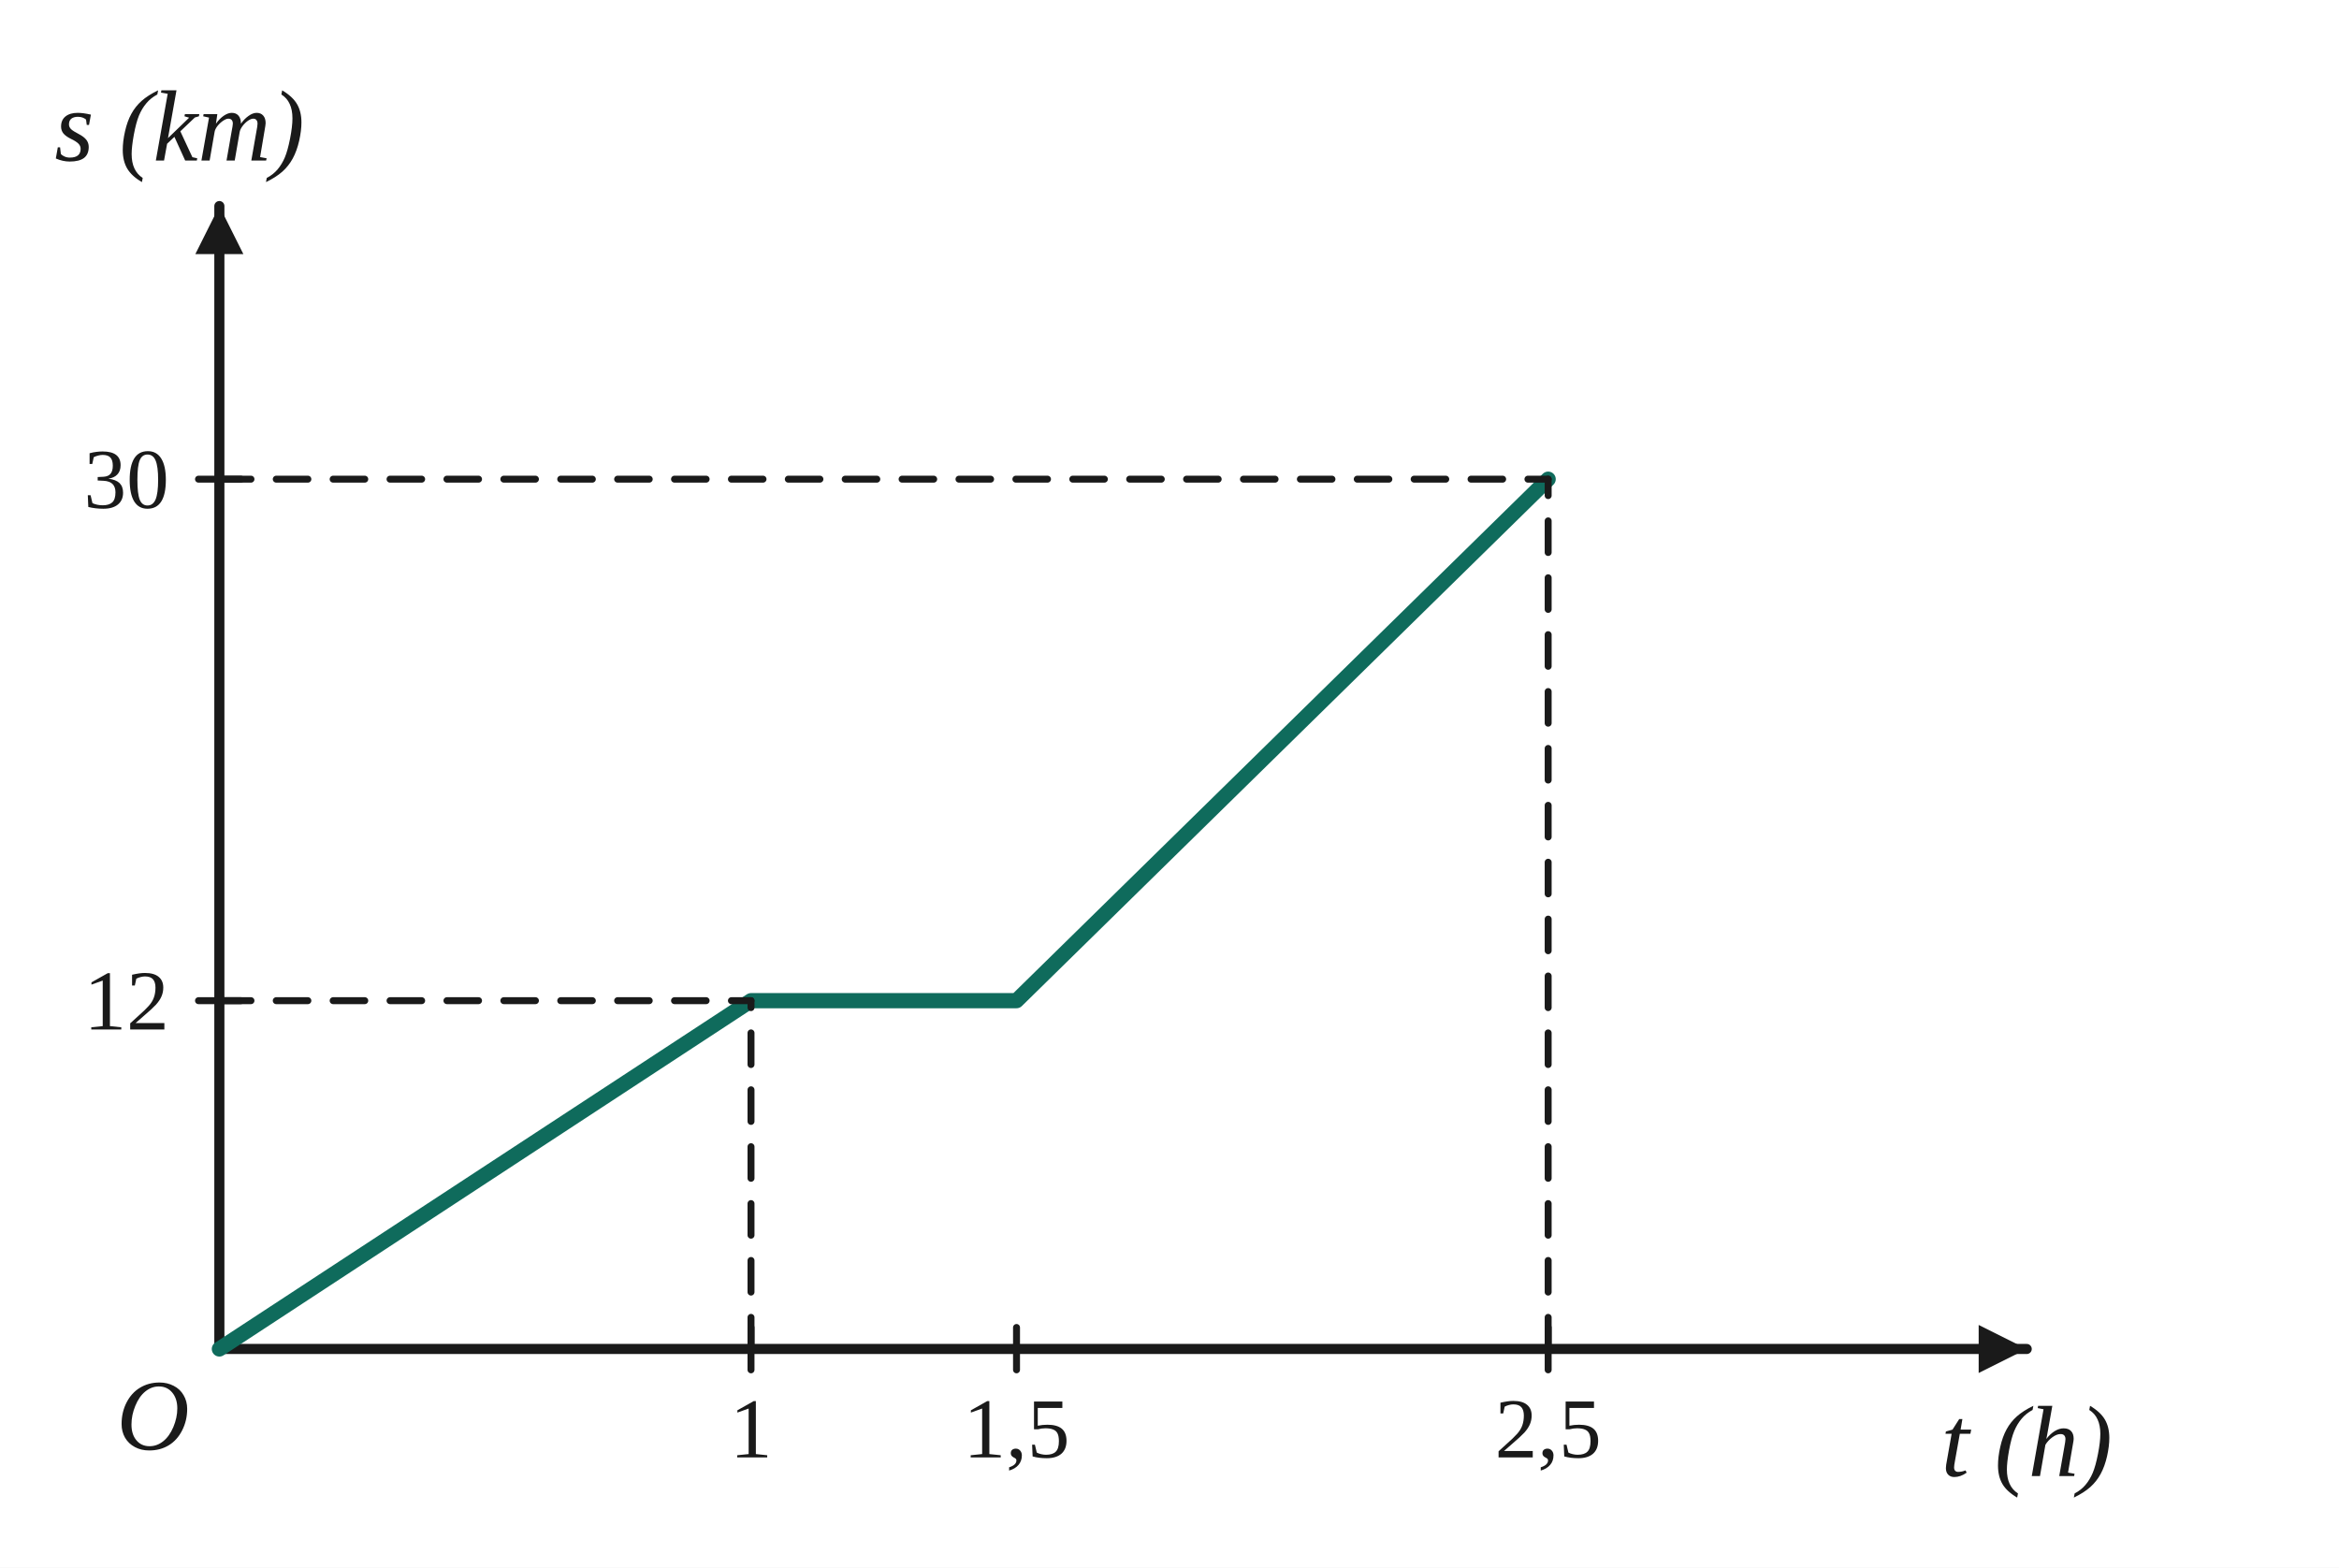
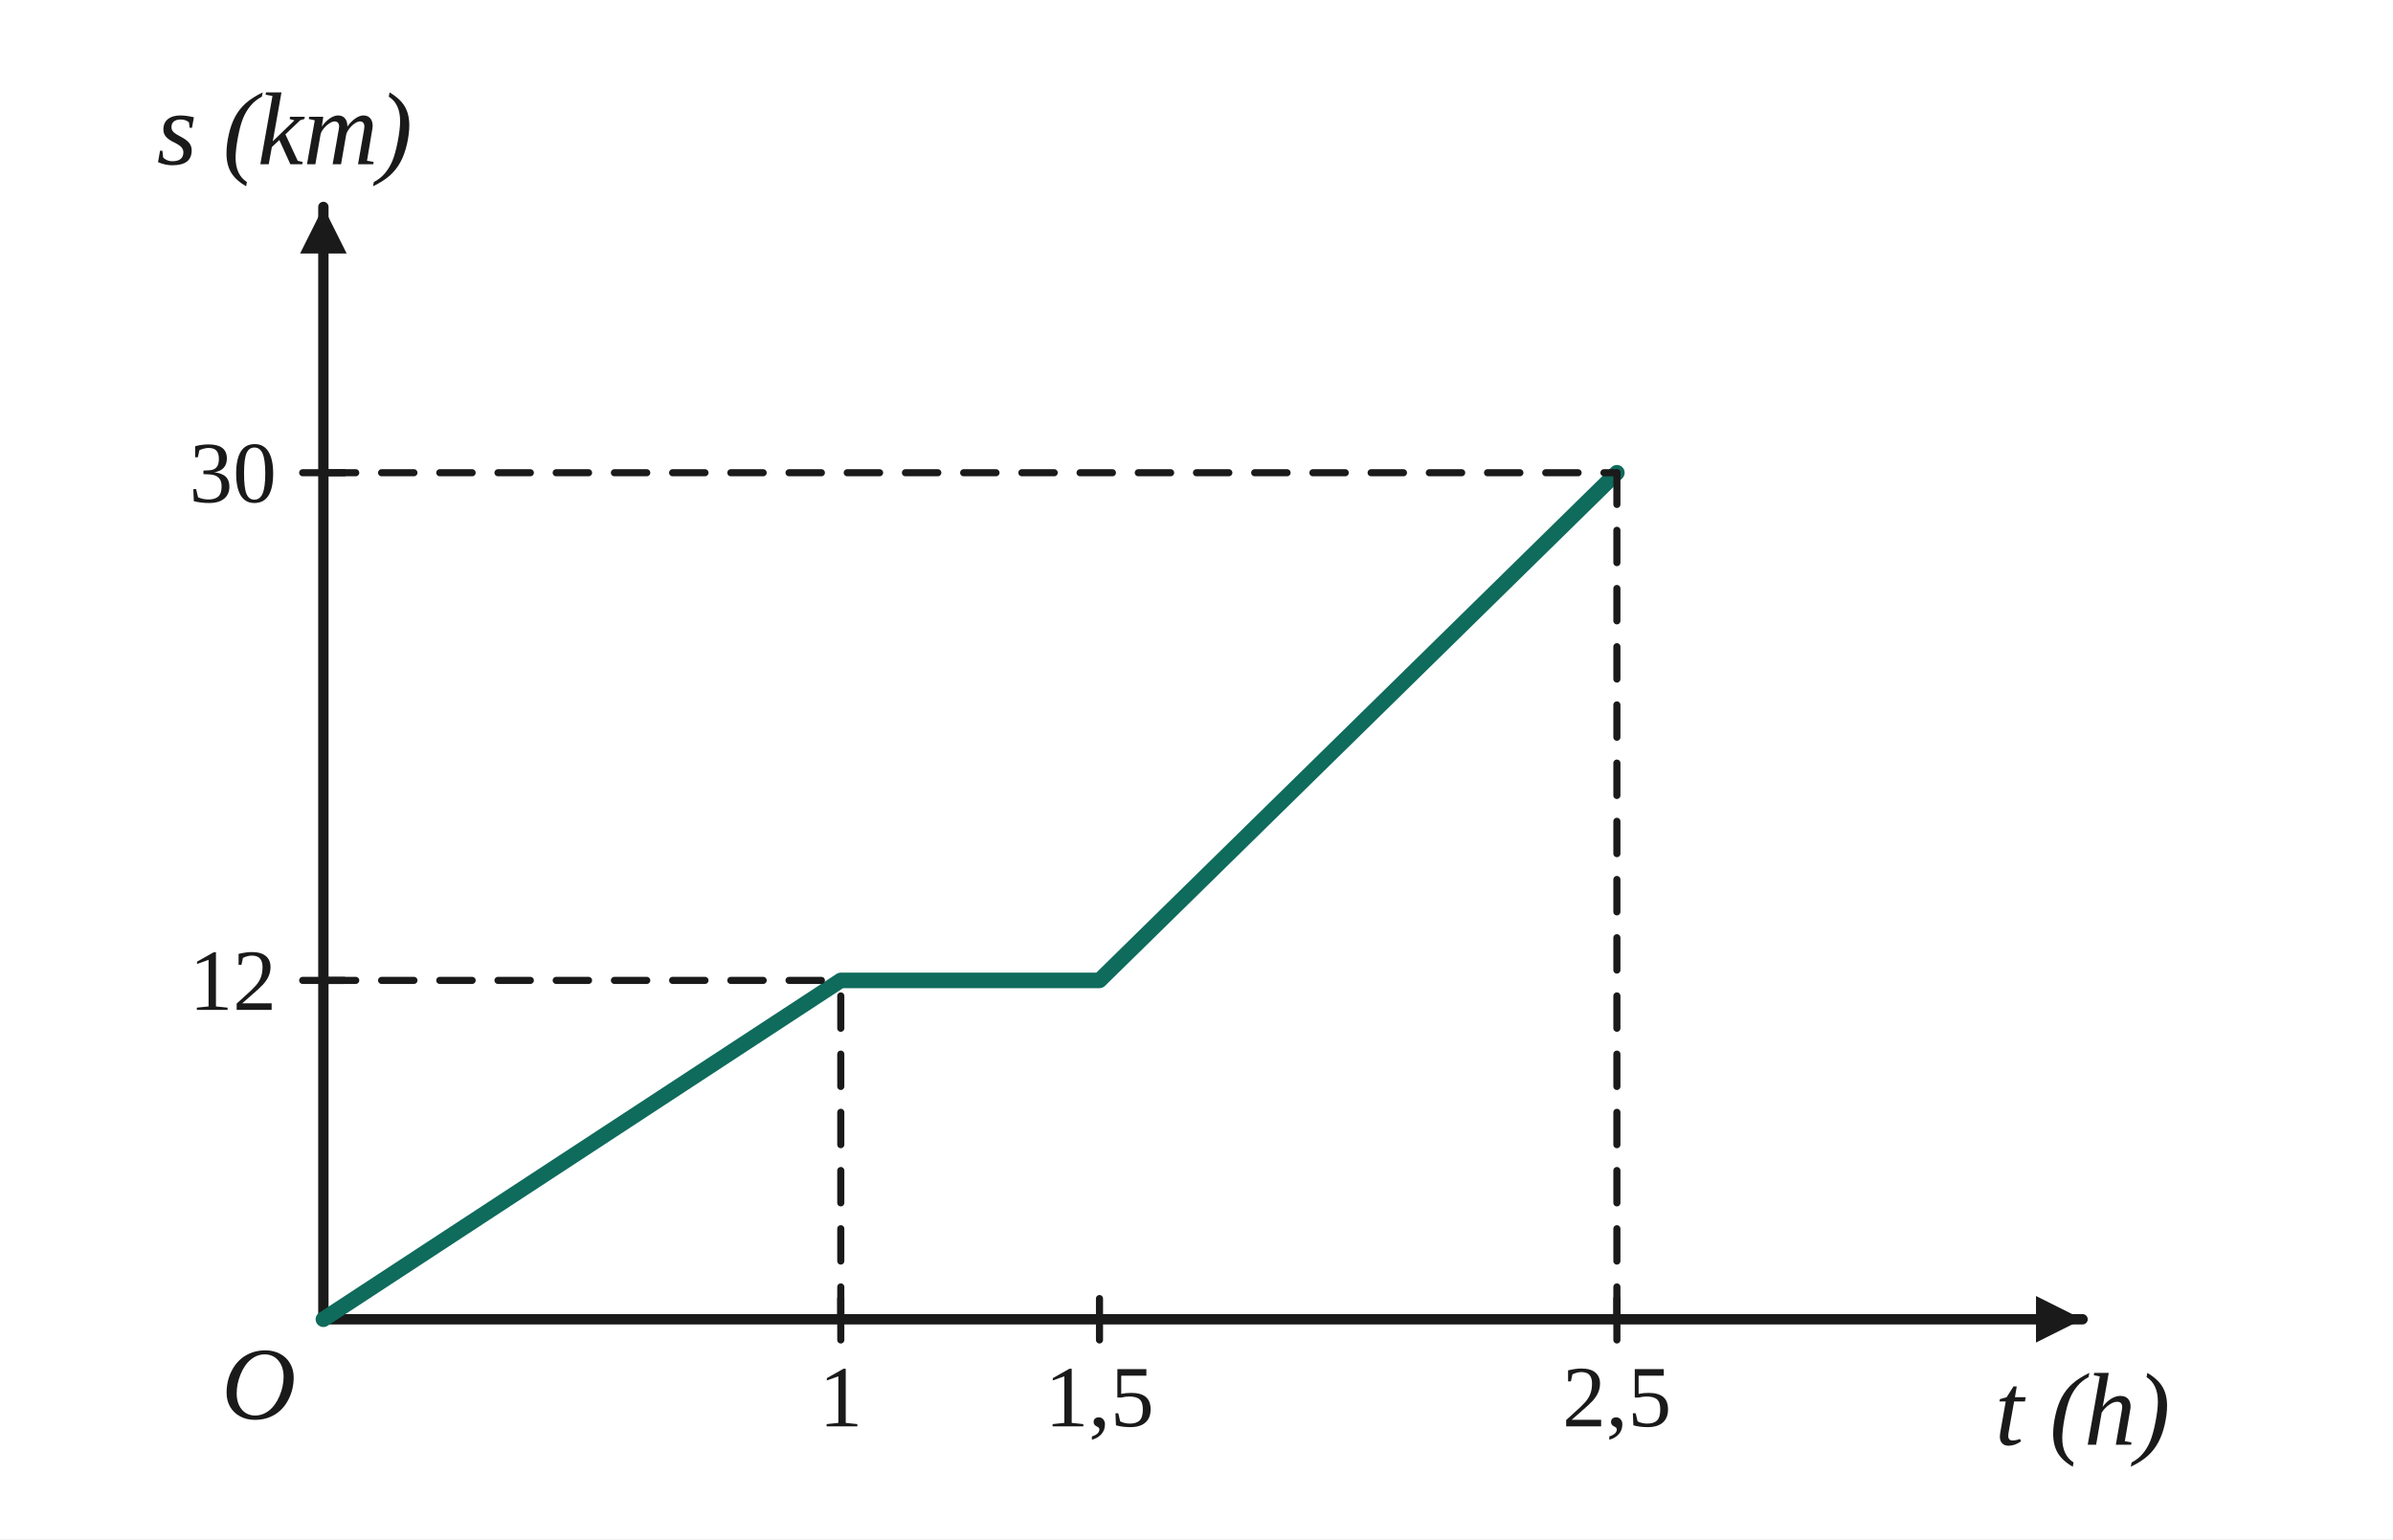
- <svg xmlns="http://www.w3.org/2000/svg" class="geo" style="color:#1a1a1a;background:#fff" viewBox="0 0 370 248" width="370" height="248" role="img" aria-label="Đồ thị quãng đường – thời gian của người đi xe đạp">
-   <style>.body{fill:#fff}.thin{stroke-width:1.1}.thick{stroke-width:3.2}.aux{stroke-dasharray:5 4}.hi{stroke:#0f6b5c;stroke-width:2.4}.ray{stroke:#e53935;stroke-width:1.8}.head{fill:#1a1a1a;stroke:none}.head.ray{fill:#e53935}.head.hi{fill:#0f6b5c}.fillA{fill:rgba(30,136,229,.18)}.fillB{fill:rgba(229,57,53,.16)}.fillC{fill:rgba(67,160,71,.2)}.fillG{fill:rgba(128,128,128,.22)}.fillY{fill:rgba(255,193,7,.32)}.water{fill:rgba(30,136,229,.2);stroke:none}.oil{fill:rgba(255,193,7,.35);stroke:none}.dot.hollow{fill:#fff;stroke:#1a1a1a;stroke-width:1.5}.lbl{font-style:italic}.small{font-size:13px}.note{font-size:13.5px}.b{font-weight:bold}.meter{font-weight:bold;font-size:15px}.big{font-size:19px;font-weight:bold}</style>
+ <svg xmlns="http://www.w3.org/2000/svg" class="geo" style="color:#1a1a1a;background:#fff" viewBox="0 0 370 238" width="370" height="238" role="img" aria-label="Đồ thị quãng đường – thời gian của người đi xe đạp">
+   <style>.body{fill:#fff}.thin{stroke-width:1.1}.thick{stroke-width:3.2}.aux{stroke-dasharray:5 4}.hi{stroke:#0f6b5c;stroke-width:2.4}.ray{stroke:#e53935;stroke-width:1.8}.head{fill:#1a1a1a;stroke:none}.head.ray{fill:#e53935}.head.hi{fill:#0f6b5c}.fillA{fill:rgba(30,136,229,.18)}.fillB{fill:rgba(229,57,53,.16)}.fillC{fill:rgba(67,160,71,.2)}.fillG{fill:rgba(128,128,128,.22)}.fillY{fill:rgba(255,193,7,.32)}.water{fill:rgba(30,136,229,.2);stroke:none}.oil{fill:rgba(255,193,7,.35);stroke:none}.dot.hollow{fill:#fff;stroke:#1a1a1a;stroke-width:1.5}.affected{fill:#444}.lbl{font-style:italic}.small{font-size:13px}.note{font-size:13.5px}.b{font-weight:bold}.meter{font-weight:bold;font-size:15px}.big{font-size:19px;font-weight:bold}</style>
  <rect width="100%" height="100%" fill="#fff" />
  <g fill="none" stroke="currentColor" stroke-width="1.6" stroke-linecap="round" stroke-linejoin="round">
-     <polyline points="34.7,213.4 320.6,213.4" />
-     <polygon points="320.6,213.4 313,209.6 313,217.2" class="head " />
-     <polyline points="34.7,213.4 34.7,32.6" />
-     <polygon points="34.7,32.6 30.9,40.2 38.5,40.2" class="head " />
-     <polyline points="118.8,216.7 118.8,210" class="thin" />
-     <polyline points="160.8,216.7 160.8,210" class="thin" />
-     <polyline points="244.9,216.7 244.9,210" class="thin" />
-     <polyline points="31.4,158.3 38.1,158.3" class="thin" />
-     <polyline points="31.4,75.8 38.1,75.8" class="thin" />
-     <polyline points="34.7,213.4 118.8,158.3 160.8,158.3 244.9,75.8" class="hi" />
-     <polyline points="118.8,213.4 118.8,158.3" class="thin aux" />
-     <polyline points="34.7,158.3 118.8,158.3" class="thin aux" />
-     <polyline points="244.9,213.4 244.9,75.8" class="thin aux" />
-     <polyline points="34.7,75.8 244.9,75.8" class="thin aux" />
+     <polyline points="50,204 322,204" />
+     <polygon points="322,204 314.8,200.4 314.8,207.6" class="head " />
+     <polyline points="50,204 50,32" />
+     <polygon points="50,32 46.4,39.2 53.6,39.2" class="head " />
+     <polyline points="130,207.2 130,200.8" class="thin" />
+     <polyline points="170,207.2 170,200.8" class="thin" />
+     <polyline points="250,207.2 250,200.8" class="thin" />
+     <polyline points="46.8,151.6 53.2,151.6" class="thin" />
+     <polyline points="46.8,73.1 53.2,73.1" class="thin" />
+     <polyline points="50,204 130,151.6 170,151.6 250,73.1" class="hi" />
+     <polyline points="130,204 130,151.6" class="thin aux" />
+     <polyline points="50,151.6 130,151.6" class="thin aux" />
+     <polyline points="250,204 250,73.1" class="thin aux" />
+     <polyline points="50,73.1 250,73.1" class="thin aux" />
  </g>
  <g fill="currentColor" font-family="'Times New Roman',serif" font-size="16" text-anchor="middle" dominant-baseline="central">
-     <text x="320.6" y="228.1" class="lbl">t (h)</text>
-     <text x="28.4" y="20" class="lbl">s (km)</text>
-     <text x="24.2" y="223.9" class="lbl">O</text>
-     <text x="118.8" y="226" class="note">1</text>
-     <text x="160.8" y="226" class="note">1,5</text>
-     <text x="244.9" y="226" class="note">2,5</text>
-     <text x="20" y="158.3" class="note">12</text>
-     <text x="20" y="75.8" class="note">30</text>
+     <text x="322" y="218" class="lbl">t (h)</text>
+     <text x="44" y="20" class="lbl">s (km)</text>
+     <text x="40" y="214" class="lbl">O</text>
+     <text x="130" y="216" class="note">1</text>
+     <text x="170" y="216" class="note">1,5</text>
+     <text x="250" y="216" class="note">2,5</text>
+     <text x="36" y="151.6" class="note">12</text>
+     <text x="36" y="73.1" class="note">30</text>
  </g>
</svg>
